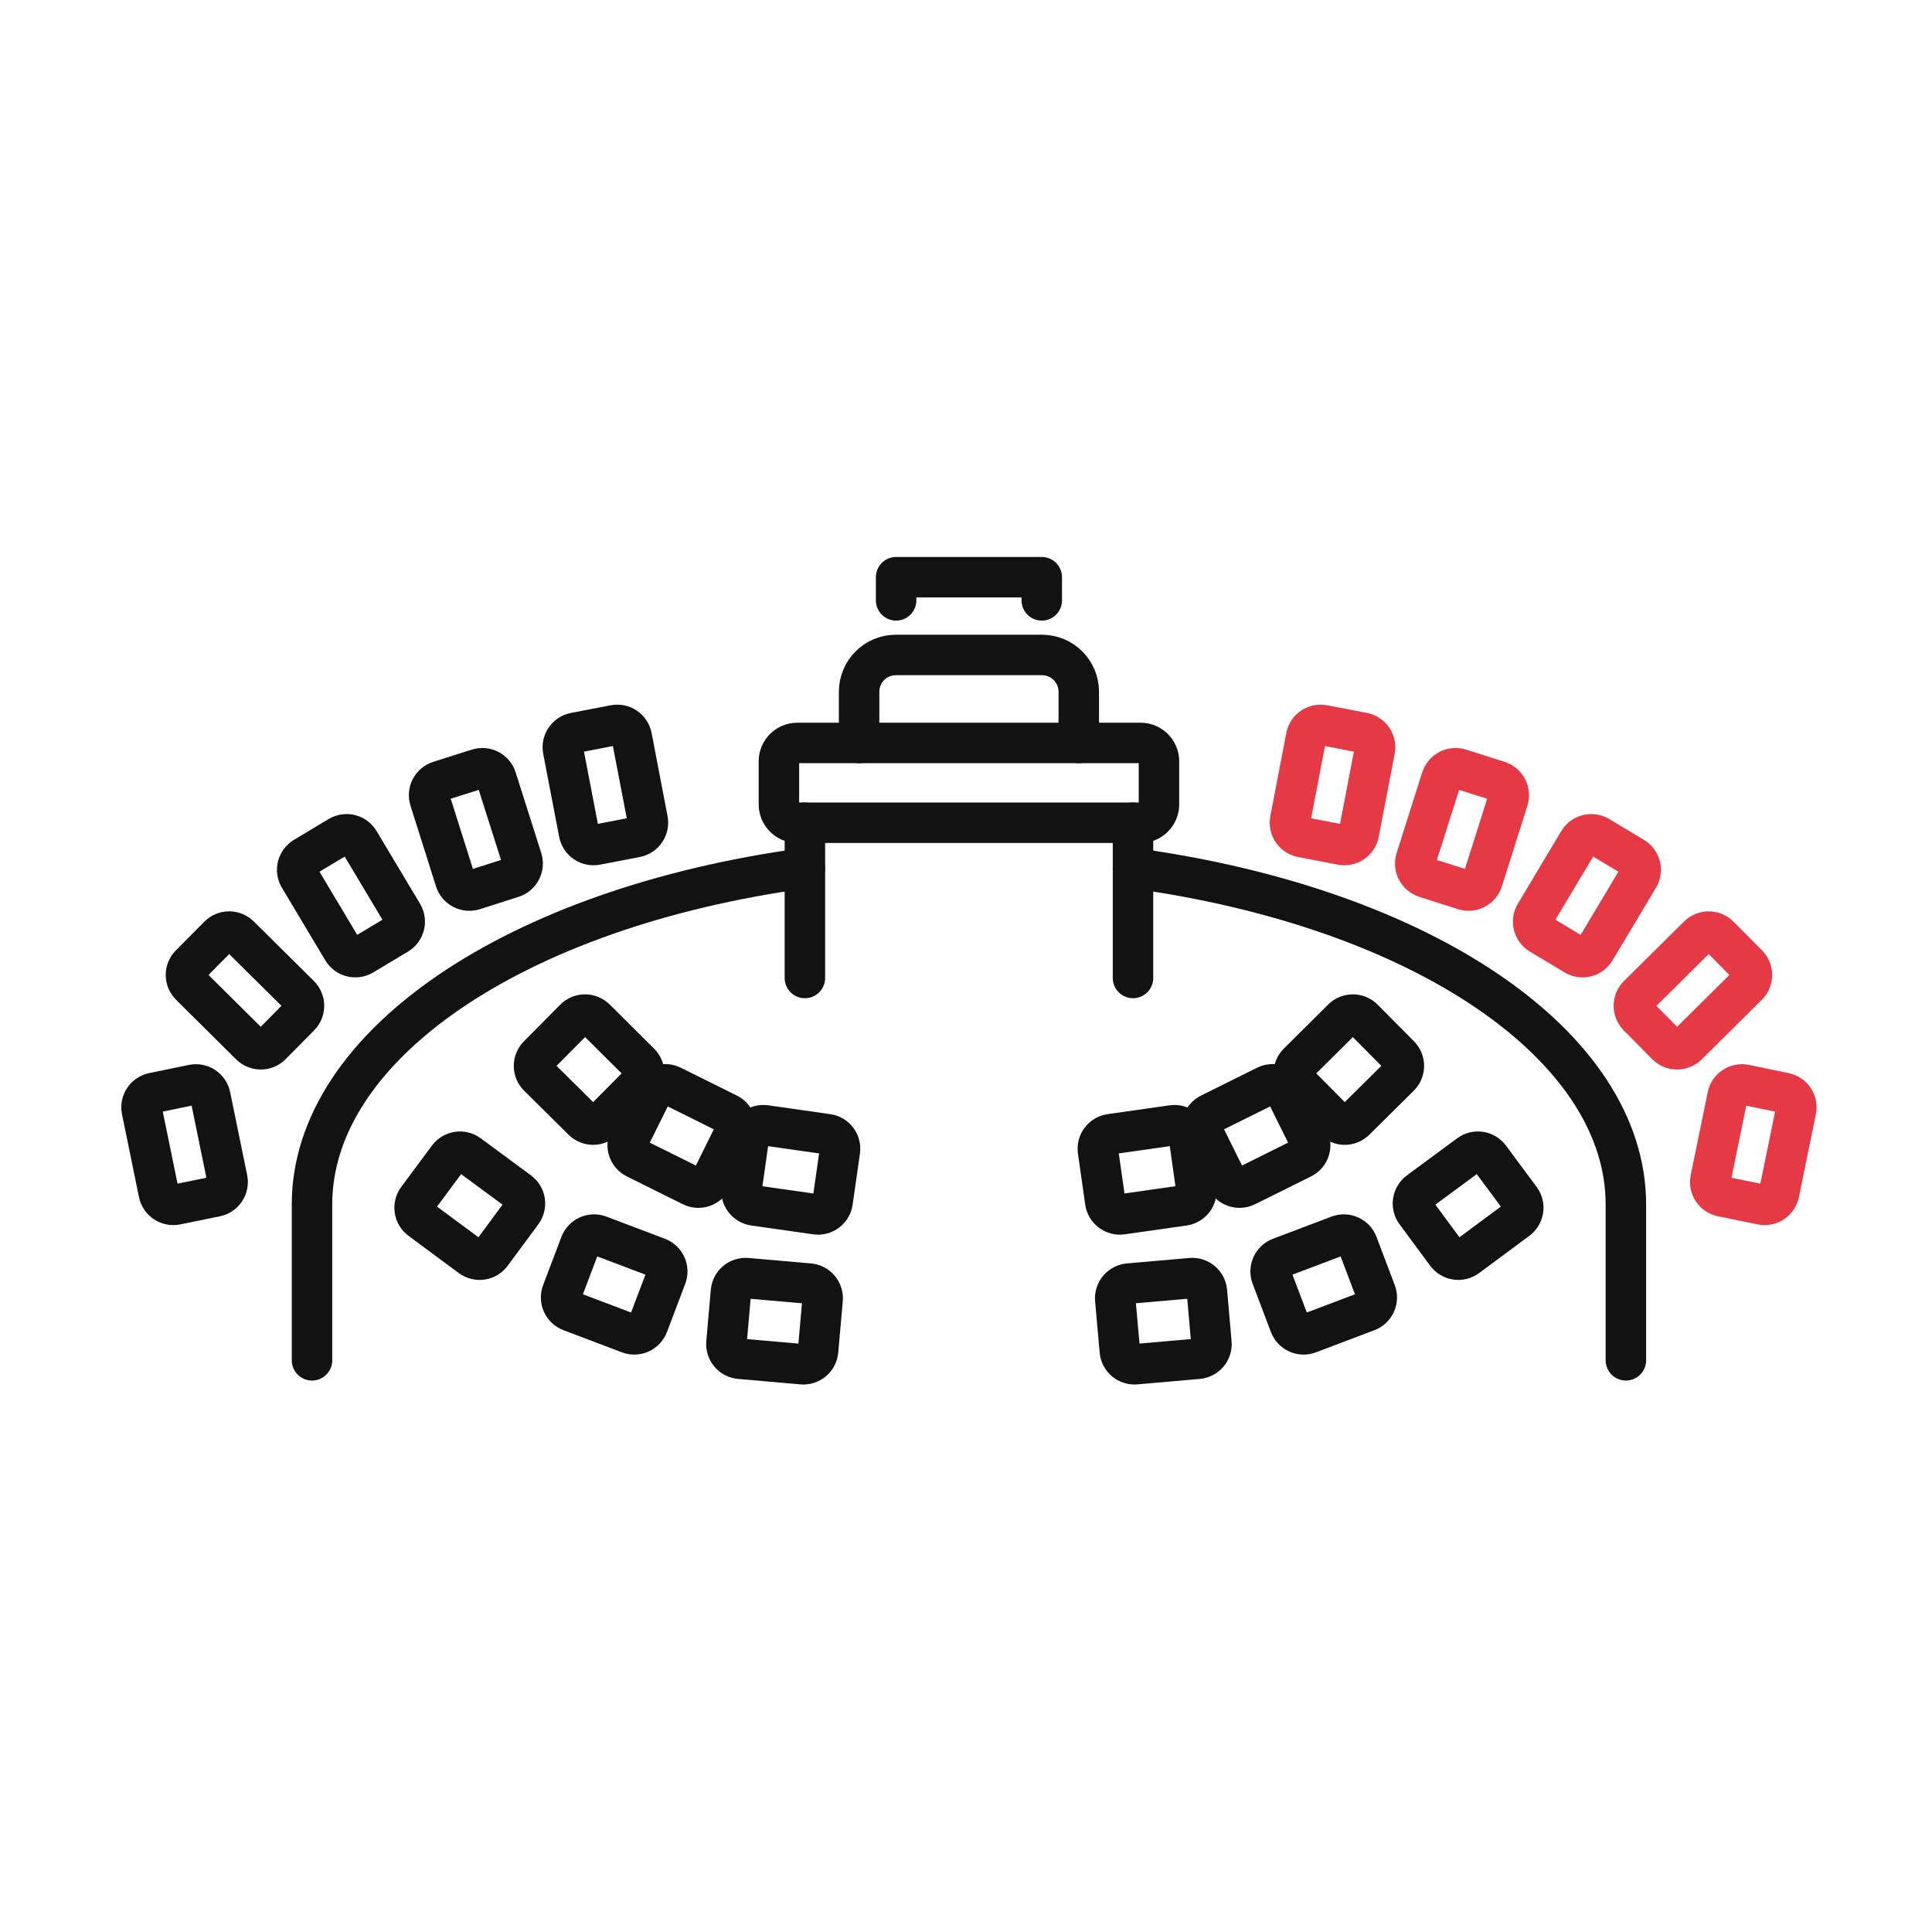
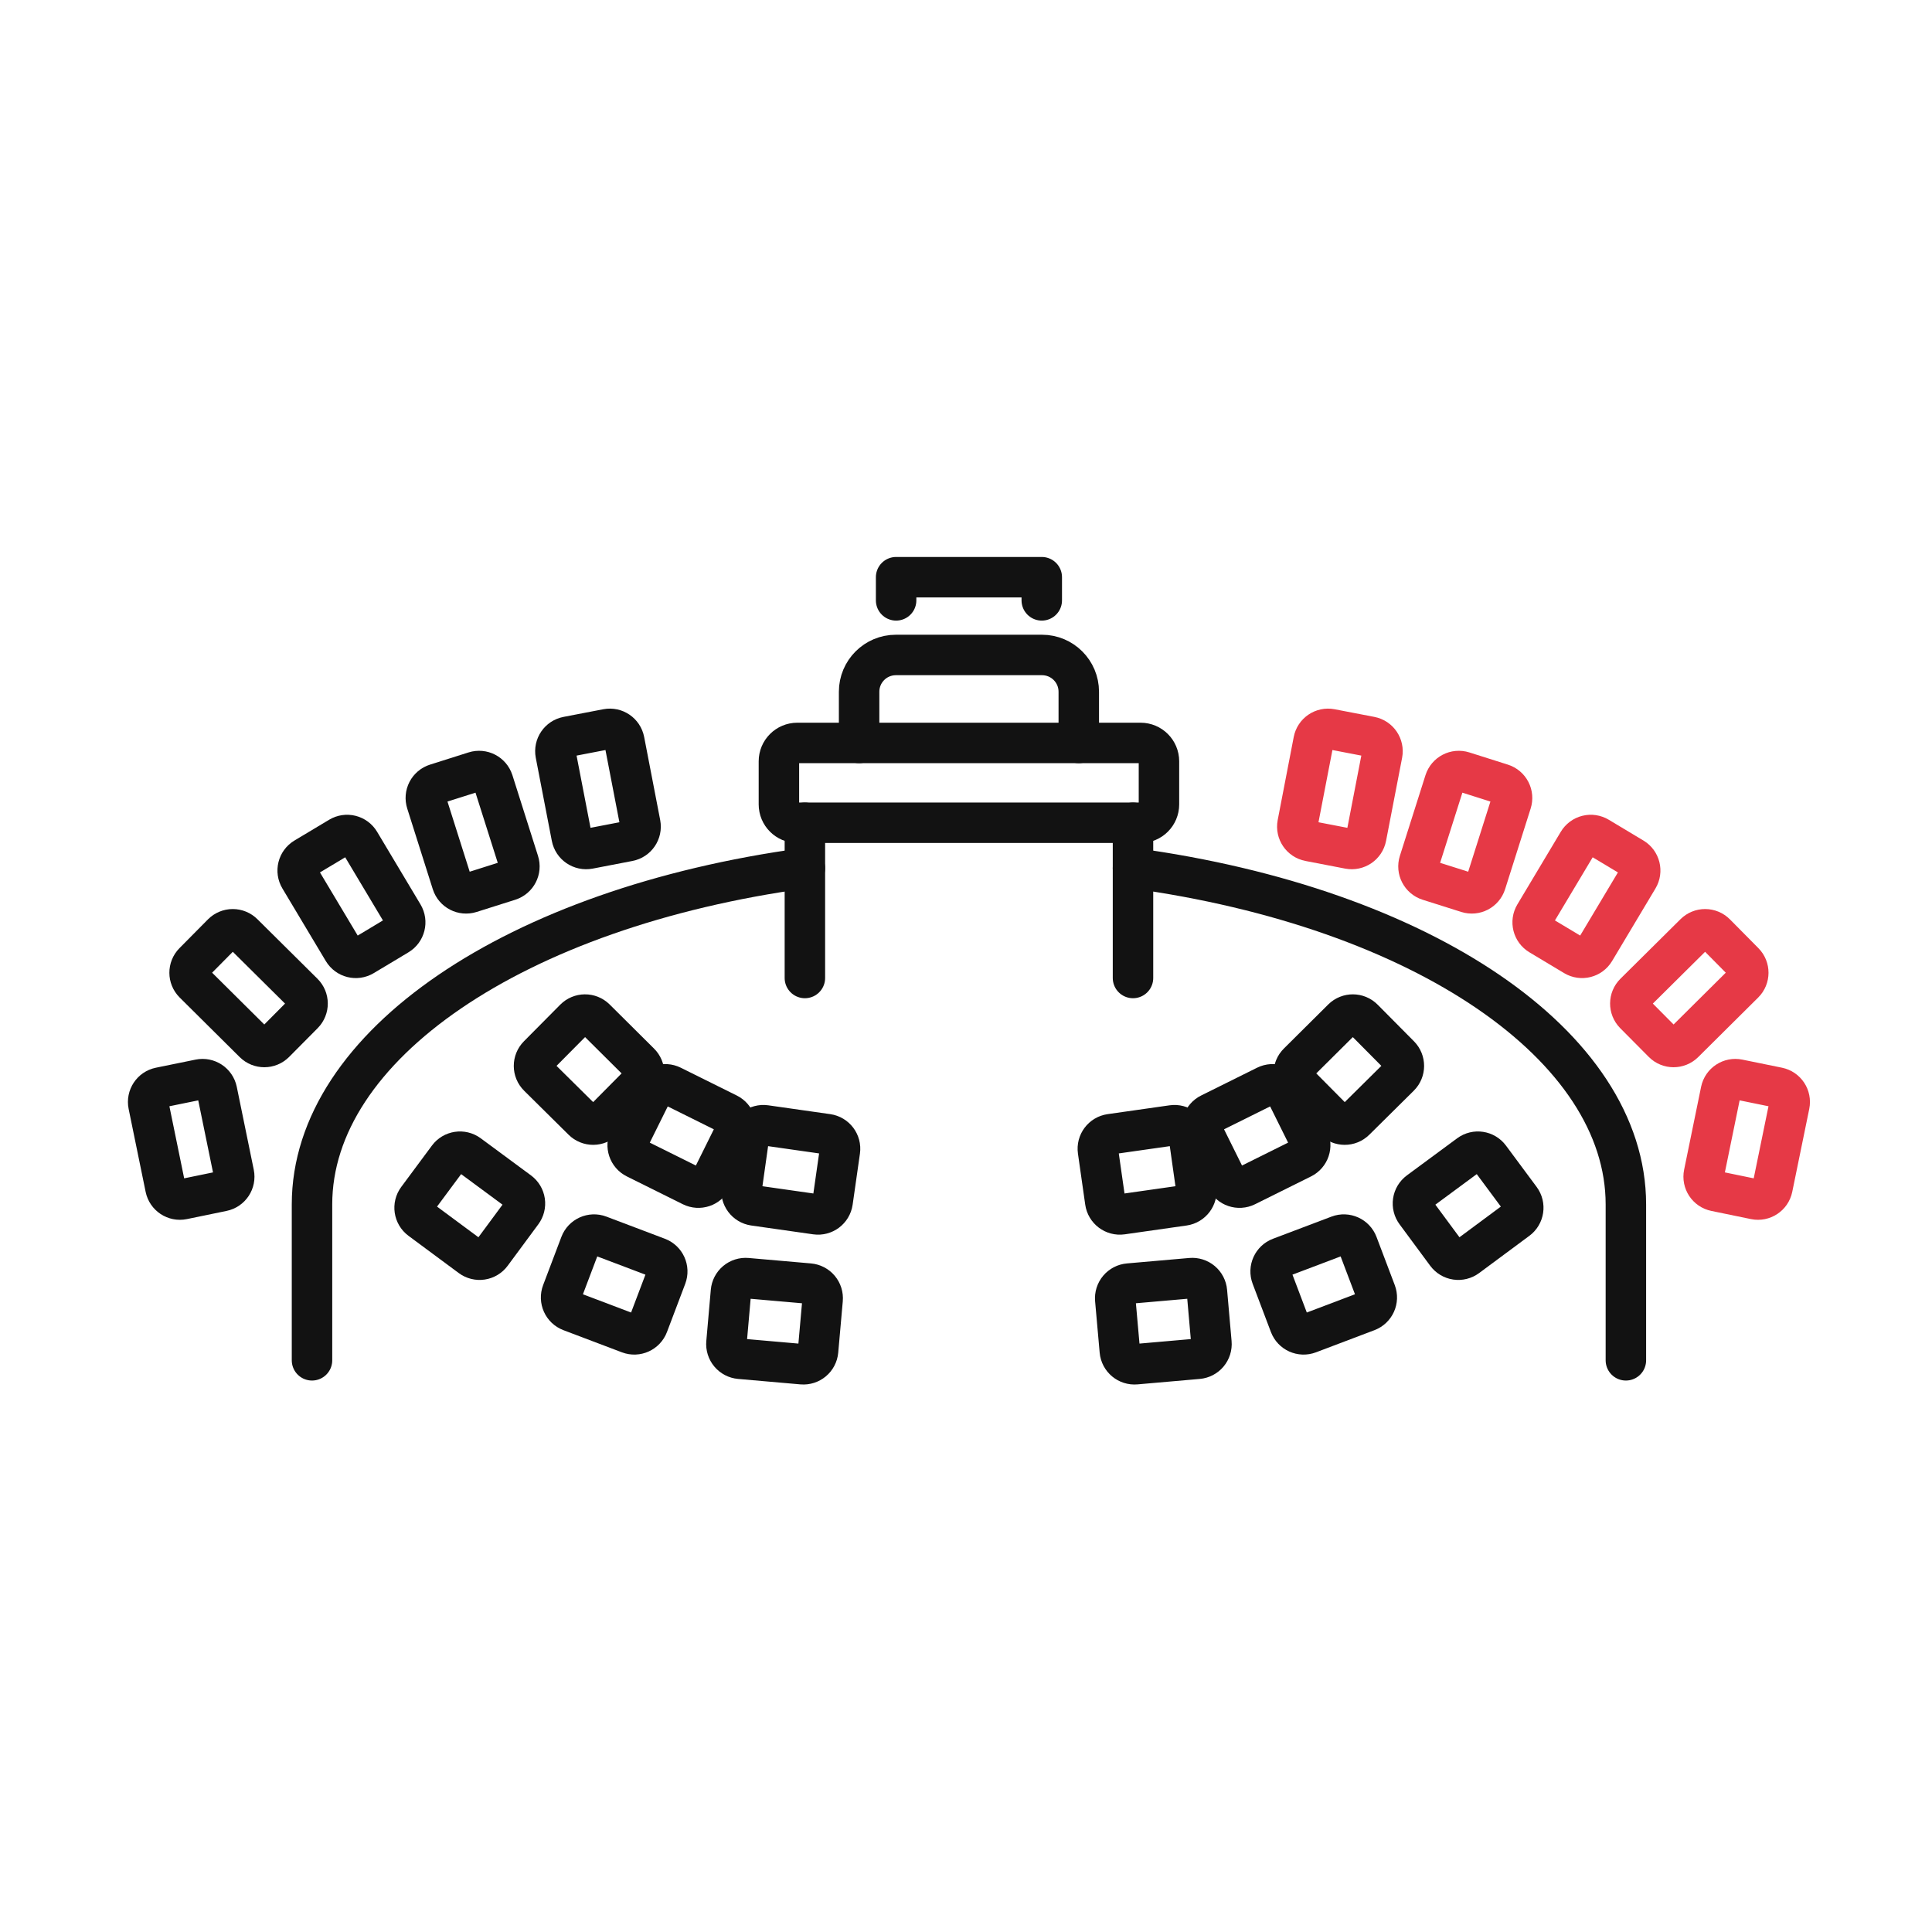
<svg xmlns="http://www.w3.org/2000/svg" id="oa-civic-line-r-46" data-id="R-46" width="128" height="128" viewBox="0 0 128 128">
  <g id="base">
    <polyline points="59.37,39.776 59.37,38.241 69.02,38.241 69.02,39.776" fill="none" stroke="#121212" stroke-width="2.681" stroke-linecap="round" stroke-linejoin="round" />
    <path d="M56.918 49.222 V45.83 A2.437 2.437 0 0 1 59.355 43.393 H69.035 A2.437 2.437 0 0 1 71.472 45.83 V49.222" fill="none" stroke="#121212" stroke-width="2.681" stroke-linecap="round" stroke-linejoin="round" />
    <rect x="51.605" y="49.222" width="25.179" height="5.288" rx="1.218" fill="none" stroke="#121212" stroke-width="2.681" stroke-linecap="round" stroke-linejoin="round" />
    <line x1="53.326" y1="54.51" x2="53.326" y2="64.794" fill="none" stroke="#121212" stroke-width="2.681" stroke-linecap="round" stroke-linejoin="round" />
    <line x1="75.064" y1="54.51" x2="75.064" y2="64.794" fill="none" stroke="#121212" stroke-width="2.681" stroke-linecap="round" stroke-linejoin="round" />
    <path d="M53.326 57.518 A43.524 23.01 0 0 0 20.671 79.796 V90.124" fill="none" stroke="#121212" stroke-width="2.681" stroke-linecap="round" stroke-linejoin="round" />
    <path d="M75.064 57.518 A43.524 23.01 0 0 1 107.719 79.796 V90.124" fill="none" stroke="#121212" stroke-width="2.681" stroke-linecap="round" stroke-linejoin="round" />
    <path d="M34.586 80.318 L32.558 83.062 A0.975 0.975 0 0 1 31.193 83.267 L27.864 80.8 A0.975 0.975 0 0 1 27.66 79.436 L29.692 76.697 A0.975 0.975 0 0 1 31.052 76.492 L34.386 78.953 A0.975 0.975 0 0 1 34.586 80.318 Z" fill="none" stroke="#121212" stroke-width="2.681" stroke-linecap="round" stroke-linejoin="round" />
    <path d="M44.144 84.583 L42.935 87.775 A0.975 0.975 0 0 1 41.677 88.341 L37.803 86.873 A0.975 0.975 0 0 1 37.237 85.616 L38.446 82.424 A0.975 0.975 0 0 1 39.703 81.858 L43.578 83.325 A0.975 0.975 0 0 1 44.144 84.583 Z" fill="none" stroke="#121212" stroke-width="2.681" stroke-linecap="round" stroke-linejoin="round" />
    <path d="M54.501 86.099 L54.199 89.501 A0.975 0.975 0 0 1 53.141 90.383 L49.017 90.022 A0.975 0.975 0 0 1 48.13 88.964 L48.428 85.567 A0.975 0.975 0 0 1 49.485 84.68 L53.614 85.041 A0.975 0.975 0 0 1 54.501 86.099 Z" fill="none" stroke="#121212" stroke-width="2.681" stroke-linecap="round" stroke-linejoin="round" />
    <path d="M95.832 83.062 L93.804 80.318 A0.975 0.975 0 0 1 94.004 78.953 L97.338 76.492 A0.975 0.975 0 0 1 98.698 76.697 L100.73 79.436 A0.975 0.975 0 0 1 100.525 80.8 L97.197 83.267 A0.975 0.975 0 0 1 95.832 83.062 Z" fill="none" stroke="#121212" stroke-width="2.681" stroke-linecap="round" stroke-linejoin="round" />
    <path d="M85.455 87.775 L84.246 84.583 A0.975 0.975 0 0 1 84.812 83.325 L88.687 81.858 A0.975 0.975 0 0 1 89.944 82.424 L91.153 85.616 A0.975 0.975 0 0 1 90.587 86.873 L86.713 88.341 A0.975 0.975 0 0 1 85.455 87.775 Z" fill="none" stroke="#121212" stroke-width="2.681" stroke-linecap="round" stroke-linejoin="round" />
    <path d="M74.191 89.501 L73.889 86.099 A0.975 0.975 0 0 1 74.776 85.041 L78.904 84.68 A0.975 0.975 0 0 1 79.962 85.567 L80.26 88.964 A0.975 0.975 0 0 1 79.372 90.022 L75.249 90.383 A0.975 0.975 0 0 1 74.191 89.501 Z" fill="none" stroke="#121212" stroke-width="2.681" stroke-linecap="round" stroke-linejoin="round" />
    <path d="M42.394 71.798 L39.991 74.221 A0.975 0.975 0 0 1 38.612 74.225 L35.668 71.311 A0.975 0.975 0 0 1 35.663 69.932 L38.066 67.509 A0.975 0.975 0 0 1 39.445 67.499 L42.384 70.419 A0.975 0.975 0 0 1 42.394 71.798 Z" fill="none" stroke="#121212" stroke-width="2.681" stroke-linecap="round" stroke-linejoin="round" />
    <path d="M48.657 75.088 L47.141 78.144 A0.975 0.975 0 0 1 45.835 78.583 L42.126 76.74 A0.975 0.975 0 0 1 41.687 75.434 L43.203 72.378 A0.975 0.975 0 0 1 44.509 71.94 L48.218 73.782 A0.975 0.975 0 0 1 48.657 75.088 Z" fill="none" stroke="#121212" stroke-width="2.681" stroke-linecap="round" stroke-linejoin="round" />
    <path d="M55.646 76.243 L55.163 79.621 A0.975 0.975 0 0 1 54.062 80.45 L49.958 79.865 A0.975 0.975 0 0 1 49.135 78.763 L49.612 75.385 A0.975 0.975 0 0 1 50.714 74.557 L54.818 75.142 A0.975 0.975 0 0 1 55.646 76.243 Z" fill="none" stroke="#121212" stroke-width="2.681" stroke-linecap="round" stroke-linejoin="round" />
    <path d="M88.399 74.221 L85.996 71.798 A0.975 0.975 0 0 1 86.006 70.419 L88.945 67.499 A0.975 0.975 0 0 1 90.324 67.509 L92.727 69.932 A0.975 0.975 0 0 1 92.722 71.311 L89.778 74.225 A0.975 0.975 0 0 1 88.399 74.221 Z" fill="none" stroke="#121212" stroke-width="2.681" stroke-linecap="round" stroke-linejoin="round" />
    <path d="M81.249 78.144 L79.733 75.088 A0.975 0.975 0 0 1 80.172 73.782 L83.881 71.94 A0.975 0.975 0 0 1 85.187 72.378 L86.703 75.434 A0.975 0.975 0 0 1 86.264 76.74 L82.555 78.583 A0.975 0.975 0 0 1 81.249 78.144 Z" fill="none" stroke="#121212" stroke-width="2.681" stroke-linecap="round" stroke-linejoin="round" />
    <path d="M73.226 79.621 L72.744 76.243 A0.975 0.975 0 0 1 73.572 75.142 L77.676 74.557 A0.975 0.975 0 0 1 78.778 75.385 L79.255 78.763 A0.975 0.975 0 0 1 78.432 79.865 L74.328 80.45 A0.975 0.975 0 0 1 73.226 79.621 Z" fill="none" stroke="#121212" stroke-width="2.681" stroke-linecap="round" stroke-linejoin="round" />
-     <path d="M14.3 79.27 L11.673 79.806 A0.975 0.975 0 0 1 10.523 79.051 L9.397 73.558 A0.975 0.975 0 0 1 10.158 72.408 L12.78 71.867 A0.975 0.975 0 0 1 13.935 72.627 L15.061 78.12 A0.975 0.975 0 0 1 14.3 79.27 Z" fill="none" stroke="#121212" stroke-width="2.681" stroke-linecap="round" stroke-linejoin="round" />
-     <path d="M19.857 67.324 L17.97 69.23 A0.975 0.975 0 0 1 16.591 69.235 L12.609 65.287 A0.975 0.975 0 0 1 12.604 63.907 L14.49 62.007 A0.975 0.975 0 0 1 15.87 62.002 L19.852 65.945 A0.975 0.975 0 0 1 19.857 67.324 Z" fill="none" stroke="#121212" stroke-width="2.681" stroke-linecap="round" stroke-linejoin="round" />
-     <path d="M26.344 61.895 L24.043 63.274 A0.975 0.975 0 0 1 22.703 62.938 L19.827 58.127 A0.975 0.975 0 0 1 20.164 56.791 L22.464 55.412 A0.975 0.975 0 0 1 23.8 55.748 L26.675 60.559 A0.975 0.975 0 0 1 26.344 61.895 Z" fill="none" stroke="#121212" stroke-width="2.681" stroke-linecap="round" stroke-linejoin="round" />
-     <path d="M33.947 58.142 L31.393 58.956 A0.975 0.975 0 0 1 30.165 58.322 L28.474 52.975 A0.975 0.975 0 0 1 29.107 51.752 L31.661 50.943 A0.975 0.975 0 0 1 32.885 51.576 L34.581 56.918 A0.975 0.975 0 0 1 33.947 58.142 Z" fill="none" stroke="#121212" stroke-width="2.681" stroke-linecap="round" stroke-linejoin="round" />
-     <path d="M42.14 55.461 L39.508 55.968 A0.975 0.975 0 0 1 38.363 55.193 L37.305 49.69 A0.975 0.975 0 0 1 38.08 48.55 L40.712 48.043 A0.975 0.975 0 0 1 41.853 48.813 L42.91 54.32 A0.975 0.975 0 0 1 42.14 55.461 Z" fill="none" stroke="#121212" stroke-width="2.681" stroke-linecap="round" stroke-linejoin="round" />
+     <path d="M14.739 78.914 L12.112 79.455 A0.975 0.975 0 0 1 10.962 78.695 L9.836 73.202 A0.975 0.975 0 0 1 10.596 72.052 L13.223 71.516 A0.975 0.975 0 0 1 14.373 72.271 L15.499 77.764 A0.975 0.975 0 0 1 14.739 78.914 Z" fill="none" stroke="#121212" stroke-width="2.681" stroke-linecap="round" stroke-linejoin="round" />
+     <path d="M20.096 67.173 L18.204 69.079 A0.975 0.975 0 0 1 16.825 69.084 L12.848 65.136 A0.975 0.975 0 0 1 12.843 63.761 L14.729 61.855 A0.975 0.975 0 0 1 16.109 61.851 L20.086 65.794 A0.975 0.975 0 0 1 20.096 67.173 Z" fill="none" stroke="#121212" stroke-width="2.681" stroke-linecap="round" stroke-linejoin="round" />
+     <path d="M26.373 61.943 L24.073 63.322 A0.975 0.975 0 0 1 22.737 62.986 L19.861 58.176 A0.975 0.975 0 0 1 20.193 56.84 L22.493 55.461 A0.975 0.975 0 0 1 23.834 55.797 L26.709 60.608 A0.975 0.975 0 0 1 26.373 61.943 Z" fill="none" stroke="#121212" stroke-width="2.681" stroke-linecap="round" stroke-linejoin="round" />
+     <path d="M33.733 58.332 L31.174 59.141 A0.975 0.975 0 0 1 29.951 58.507 L28.259 53.165 A0.975 0.975 0 0 1 28.893 51.937 L31.447 51.128 A0.975 0.975 0 0 1 32.67 51.761 L34.366 57.108 A0.975 0.975 0 0 1 33.733 58.332 Z" fill="none" stroke="#121212" stroke-width="2.681" stroke-linecap="round" stroke-linejoin="round" />
+     <path d="M41.648 55.724 L39.016 56.231 A0.975 0.975 0 0 1 37.876 55.456 L36.813 49.953 A0.975 0.975 0 0 1 37.588 48.813 L40.22 48.306 A0.975 0.975 0 0 1 41.361 49.081 L42.423 54.584 A0.975 0.975 0 0 1 41.648 55.724 Z" fill="none" stroke="#121212" stroke-width="2.681" stroke-linecap="round" stroke-linejoin="round" />
  </g>
  <g id="accent">
-     <path d="M116.717 79.806 L114.09 79.27 A0.975 0.975 0 0 1 113.329 78.12 L114.455 72.627 A0.975 0.975 0 0 1 115.61 71.867 L118.232 72.408 A0.975 0.975 0 0 1 118.993 73.558 L117.867 79.051 A0.975 0.975 0 0 1 116.717 79.806 Z" fill="none" stroke="#E63946" stroke-width="2.681" stroke-linecap="round" stroke-linejoin="round" />
-     <path d="M110.419 69.23 L108.533 67.324 A0.975 0.975 0 0 1 108.538 65.945 L112.52 62.002 A0.975 0.975 0 0 1 113.9 62.007 L115.786 63.907 A0.975 0.975 0 0 1 115.781 65.287 L111.799 69.235 A0.975 0.975 0 0 1 110.419 69.23 Z" fill="none" stroke="#E63946" stroke-width="2.681" stroke-linecap="round" stroke-linejoin="round" />
-     <path d="M104.347 63.274 L102.046 61.895 A0.975 0.975 0 0 1 101.715 60.559 L104.59 55.748 A0.975 0.975 0 0 1 105.926 55.412 L108.226 56.791 A0.975 0.975 0 0 1 108.562 58.127 L105.687 62.938 A0.975 0.975 0 0 1 104.347 63.274 Z" fill="none" stroke="#E63946" stroke-width="2.681" stroke-linecap="round" stroke-linejoin="round" />
-     <path d="M96.997 58.956 L94.443 58.142 A0.975 0.975 0 0 1 93.809 56.918 L95.505 51.576 A0.975 0.975 0 0 1 96.729 50.943 L99.282 51.752 A0.975 0.975 0 0 1 99.916 52.975 L98.225 58.322 A0.975 0.975 0 0 1 96.997 58.956 Z" fill="none" stroke="#E63946" stroke-width="2.681" stroke-linecap="round" stroke-linejoin="round" />
-     <path d="M88.882 55.968 L86.25 55.461 A0.975 0.975 0 0 1 85.48 54.32 L86.537 48.813 A0.975 0.975 0 0 1 87.678 48.043 L90.31 48.55 A0.975 0.975 0 0 1 91.085 49.69 L90.027 55.193 A0.975 0.975 0 0 1 88.882 55.968 Z" fill="none" stroke="#E63946" stroke-width="2.681" stroke-linecap="round" stroke-linejoin="round" />
+     <path d="M116.278 79.455 L113.651 78.914 A0.975 0.975 0 0 1 112.891 77.764 L114.016 72.271 A0.975 0.975 0 0 1 115.167 71.516 L117.794 72.052 A0.975 0.975 0 0 1 118.554 73.202 L117.428 78.695 A0.975 0.975 0 0 1 116.278 79.455 Z" fill="none" stroke="#E63946" stroke-width="2.681" stroke-linecap="round" stroke-linejoin="round" />
+     <path d="M110.186 69.079 L108.294 67.173 A0.975 0.975 0 0 1 108.304 65.794 L112.281 61.851 A0.975 0.975 0 0 1 113.661 61.855 L115.547 63.761 A0.975 0.975 0 0 1 115.542 65.136 L111.565 69.084 A0.975 0.975 0 0 1 110.186 69.079 Z" fill="none" stroke="#E63946" stroke-width="2.681" stroke-linecap="round" stroke-linejoin="round" />
+     <path d="M104.317 63.322 L102.017 61.943 A0.975 0.975 0 0 1 101.68 60.608 L104.556 55.797 A0.975 0.975 0 0 1 105.897 55.461 L108.197 56.84 A0.975 0.975 0 0 1 108.528 58.176 L105.653 62.986 A0.975 0.975 0 0 1 104.317 63.322 Z" fill="none" stroke="#E63946" stroke-width="2.681" stroke-linecap="round" stroke-linejoin="round" />
+     <path d="M97.216 59.141 L94.657 58.332 A0.975 0.975 0 0 1 94.023 57.108 L95.72 51.761 A0.975 0.975 0 0 1 96.943 51.128 L99.497 51.937 A0.975 0.975 0 0 1 100.131 53.165 L98.439 58.507 A0.975 0.975 0 0 1 97.216 59.141 Z" fill="none" stroke="#E63946" stroke-width="2.681" stroke-linecap="round" stroke-linejoin="round" />
+     <path d="M89.374 56.231 L86.742 55.724 A0.975 0.975 0 0 1 85.967 54.584 L87.029 49.081 A0.975 0.975 0 0 1 88.17 48.306 L90.802 48.813 A0.975 0.975 0 0 1 91.577 49.953 L90.514 55.456 A0.975 0.975 0 0 1 89.374 56.231 Z" fill="none" stroke="#E63946" stroke-width="2.681" stroke-linecap="round" stroke-linejoin="round" />
  </g>
</svg>
